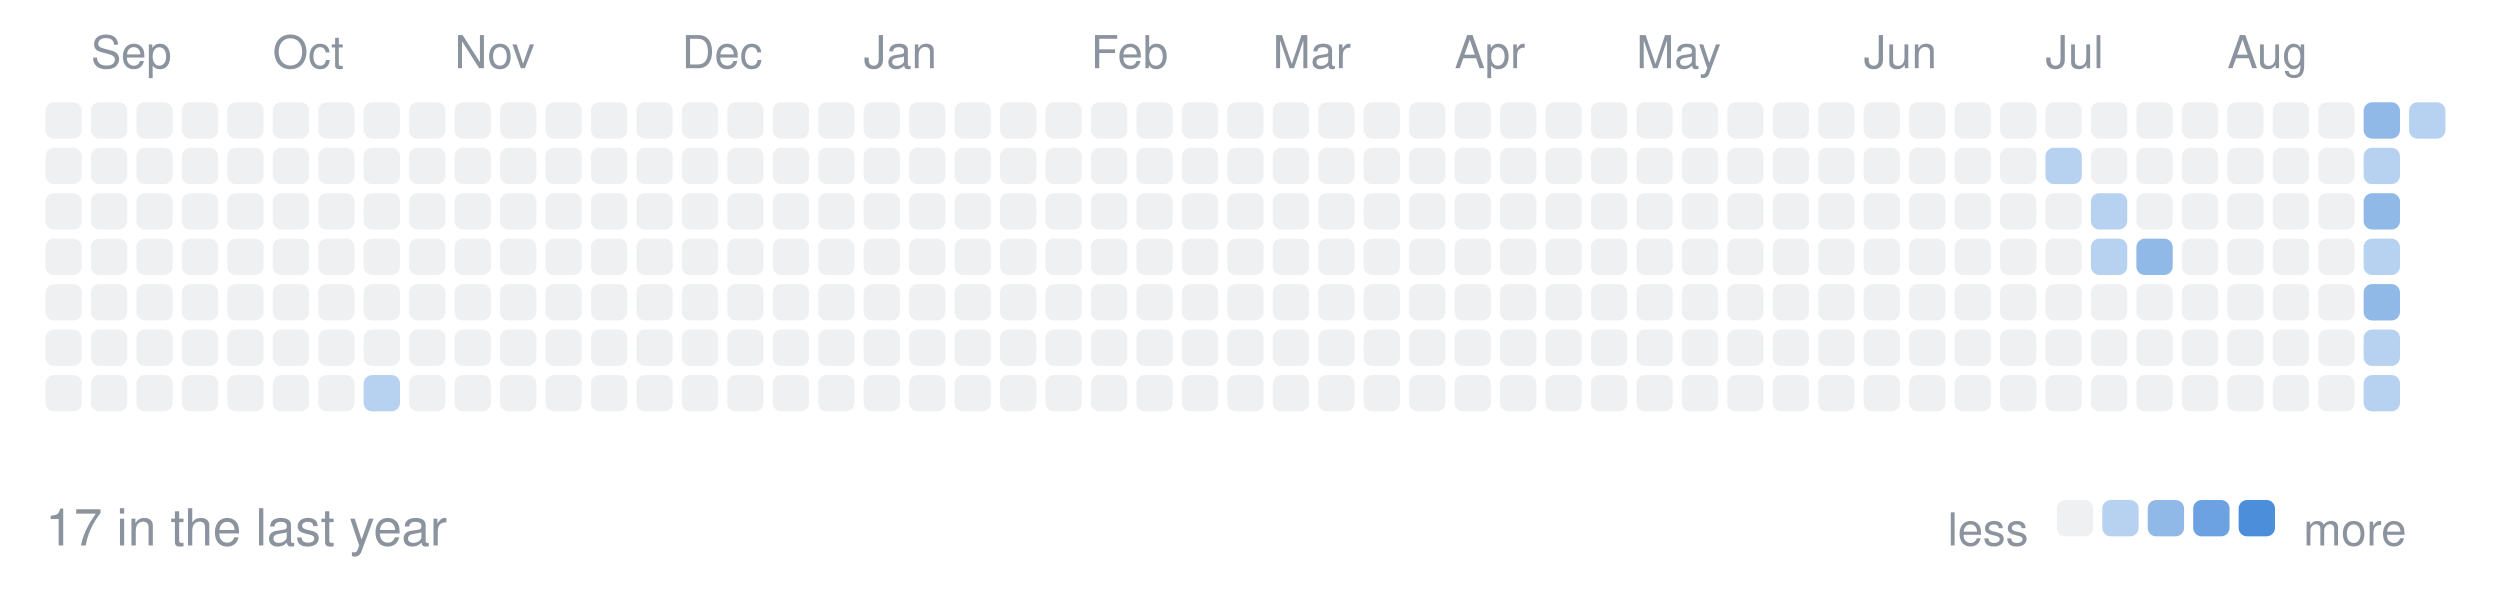
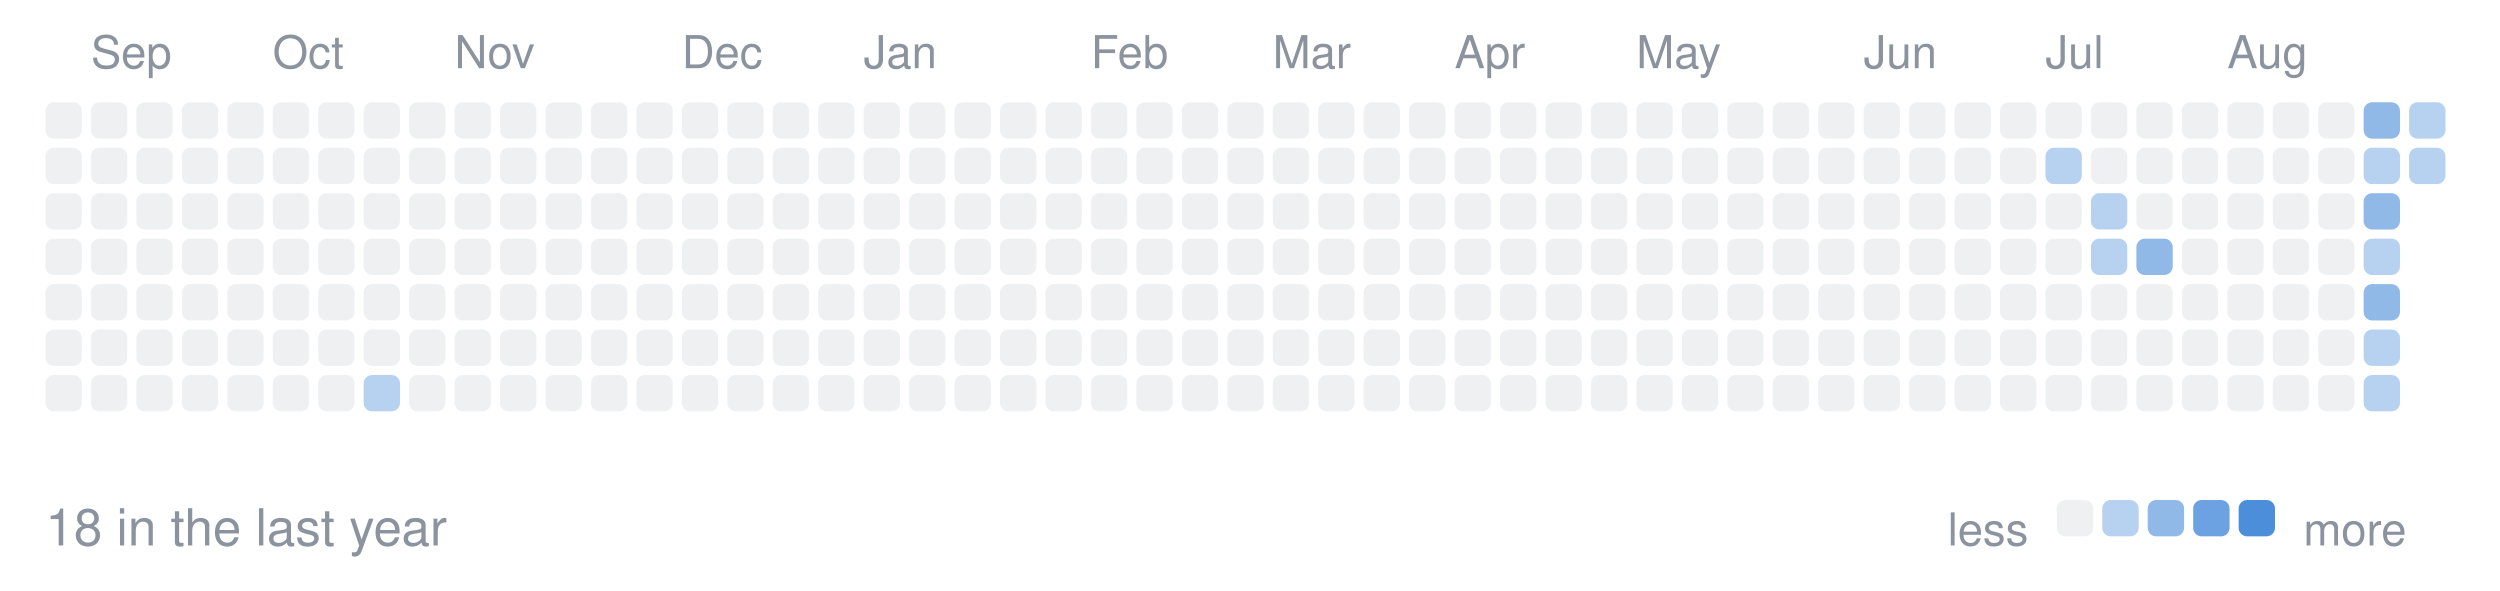
<svg xmlns="http://www.w3.org/2000/svg" viewBox="0 0 440 104" width="440" height="104" role="img" font-family="system-ui, -apple-system, Segoe UI, Helvetica, Arial, sans-serif">
  <rect x="8" y="18" width="6.4" height="6.4" rx="1.5" fill="#8b949e" opacity="0.14" />
  <rect x="8" y="26" width="6.4" height="6.4" rx="1.5" fill="#8b949e" opacity="0.14" />
  <rect x="8" y="34" width="6.4" height="6.4" rx="1.5" fill="#8b949e" opacity="0.14" />
  <rect x="8" y="42" width="6.4" height="6.4" rx="1.5" fill="#8b949e" opacity="0.14" />
  <rect x="8" y="50" width="6.4" height="6.4" rx="1.5" fill="#8b949e" opacity="0.14" />
  <rect x="8" y="58" width="6.4" height="6.4" rx="1.5" fill="#8b949e" opacity="0.14" />
  <rect x="8" y="66" width="6.4" height="6.4" rx="1.5" fill="#8b949e" opacity="0.14" />
  <rect x="16" y="18" width="6.4" height="6.4" rx="1.5" fill="#8b949e" opacity="0.14" />
  <rect x="16" y="26" width="6.4" height="6.4" rx="1.5" fill="#8b949e" opacity="0.14" />
  <text x="16" y="12" font-size="8" fill="#8b949e" text-anchor="start" font-weight="normal" opacity="1">Sep</text>
  <rect x="16" y="34" width="6.4" height="6.4" rx="1.5" fill="#8b949e" opacity="0.14" />
  <rect x="16" y="42" width="6.4" height="6.4" rx="1.5" fill="#8b949e" opacity="0.14" />
  <rect x="16" y="50" width="6.4" height="6.4" rx="1.5" fill="#8b949e" opacity="0.14" />
  <rect x="16" y="58" width="6.4" height="6.4" rx="1.5" fill="#8b949e" opacity="0.14" />
  <rect x="16" y="66" width="6.4" height="6.4" rx="1.5" fill="#8b949e" opacity="0.14" />
  <rect x="24" y="18" width="6.4" height="6.4" rx="1.5" fill="#8b949e" opacity="0.14" />
  <rect x="24" y="26" width="6.4" height="6.4" rx="1.5" fill="#8b949e" opacity="0.14" />
  <rect x="24" y="34" width="6.4" height="6.4" rx="1.5" fill="#8b949e" opacity="0.14" />
  <rect x="24" y="42" width="6.4" height="6.4" rx="1.5" fill="#8b949e" opacity="0.14" />
  <rect x="24" y="50" width="6.4" height="6.4" rx="1.5" fill="#8b949e" opacity="0.14" />
  <rect x="24" y="58" width="6.4" height="6.4" rx="1.5" fill="#8b949e" opacity="0.14" />
  <rect x="24" y="66" width="6.4" height="6.4" rx="1.5" fill="#8b949e" opacity="0.14" />
  <rect x="32" y="18" width="6.4" height="6.4" rx="1.5" fill="#8b949e" opacity="0.14" />
  <rect x="32" y="26" width="6.4" height="6.4" rx="1.5" fill="#8b949e" opacity="0.14" />
  <rect x="32" y="34" width="6.4" height="6.4" rx="1.5" fill="#8b949e" opacity="0.14" />
  <rect x="32" y="42" width="6.4" height="6.4" rx="1.5" fill="#8b949e" opacity="0.14" />
  <rect x="32" y="50" width="6.4" height="6.4" rx="1.5" fill="#8b949e" opacity="0.14" />
  <rect x="32" y="58" width="6.4" height="6.4" rx="1.5" fill="#8b949e" opacity="0.14" />
  <rect x="32" y="66" width="6.4" height="6.4" rx="1.5" fill="#8b949e" opacity="0.14" />
  <rect x="40" y="18" width="6.4" height="6.4" rx="1.5" fill="#8b949e" opacity="0.14" />
  <rect x="40" y="26" width="6.4" height="6.4" rx="1.5" fill="#8b949e" opacity="0.14" />
  <rect x="40" y="34" width="6.4" height="6.4" rx="1.5" fill="#8b949e" opacity="0.14" />
  <rect x="40" y="42" width="6.4" height="6.4" rx="1.5" fill="#8b949e" opacity="0.14" />
  <rect x="40" y="50" width="6.4" height="6.4" rx="1.5" fill="#8b949e" opacity="0.14" />
  <rect x="40" y="58" width="6.4" height="6.4" rx="1.5" fill="#8b949e" opacity="0.14" />
  <rect x="40" y="66" width="6.4" height="6.4" rx="1.5" fill="#8b949e" opacity="0.14" />
  <rect x="48" y="18" width="6.4" height="6.4" rx="1.5" fill="#8b949e" opacity="0.14" />
  <rect x="48" y="26" width="6.4" height="6.4" rx="1.5" fill="#8b949e" opacity="0.14" />
  <rect x="48" y="34" width="6.4" height="6.4" rx="1.5" fill="#8b949e" opacity="0.14" />
  <rect x="48" y="42" width="6.4" height="6.4" rx="1.5" fill="#8b949e" opacity="0.14" />
  <text x="48" y="12" font-size="8" fill="#8b949e" text-anchor="start" font-weight="normal" opacity="1">Oct</text>
  <rect x="48" y="50" width="6.4" height="6.4" rx="1.5" fill="#8b949e" opacity="0.14" />
  <rect x="48" y="58" width="6.4" height="6.4" rx="1.5" fill="#8b949e" opacity="0.14" />
  <rect x="48" y="66" width="6.4" height="6.4" rx="1.5" fill="#8b949e" opacity="0.14" />
  <rect x="56" y="18" width="6.4" height="6.4" rx="1.5" fill="#8b949e" opacity="0.14" />
  <rect x="56" y="26" width="6.4" height="6.4" rx="1.5" fill="#8b949e" opacity="0.14" />
  <rect x="56" y="34" width="6.4" height="6.4" rx="1.5" fill="#8b949e" opacity="0.14" />
  <rect x="56" y="42" width="6.4" height="6.4" rx="1.5" fill="#8b949e" opacity="0.14" />
  <rect x="56" y="50" width="6.4" height="6.4" rx="1.5" fill="#8b949e" opacity="0.14" />
  <rect x="56" y="58" width="6.4" height="6.4" rx="1.5" fill="#8b949e" opacity="0.14" />
  <rect x="56" y="66" width="6.4" height="6.4" rx="1.5" fill="#8b949e" opacity="0.14" />
  <rect x="64" y="18" width="6.4" height="6.4" rx="1.5" fill="#8b949e" opacity="0.14" />
  <rect x="64" y="26" width="6.4" height="6.4" rx="1.5" fill="#8b949e" opacity="0.14" />
  <rect x="64" y="34" width="6.4" height="6.4" rx="1.5" fill="#8b949e" opacity="0.14" />
  <rect x="64" y="42" width="6.4" height="6.4" rx="1.5" fill="#8b949e" opacity="0.14" />
  <rect x="64" y="50" width="6.4" height="6.4" rx="1.5" fill="#8b949e" opacity="0.14" />
  <rect x="64" y="58" width="6.4" height="6.4" rx="1.5" fill="#8b949e" opacity="0.14" />
  <rect x="64" y="66" width="6.4" height="6.4" rx="1.5" fill="#4c8eda" opacity="0.4" />
  <rect x="72" y="18" width="6.4" height="6.4" rx="1.5" fill="#8b949e" opacity="0.14" />
  <rect x="72" y="26" width="6.4" height="6.4" rx="1.5" fill="#8b949e" opacity="0.14" />
  <rect x="72" y="34" width="6.4" height="6.4" rx="1.5" fill="#8b949e" opacity="0.14" />
  <rect x="72" y="42" width="6.4" height="6.4" rx="1.5" fill="#8b949e" opacity="0.14" />
  <rect x="72" y="50" width="6.4" height="6.4" rx="1.5" fill="#8b949e" opacity="0.14" />
  <rect x="72" y="58" width="6.4" height="6.4" rx="1.5" fill="#8b949e" opacity="0.14" />
  <rect x="72" y="66" width="6.4" height="6.4" rx="1.5" fill="#8b949e" opacity="0.14" />
  <rect x="80" y="18" width="6.4" height="6.4" rx="1.5" fill="#8b949e" opacity="0.14" />
  <rect x="80" y="26" width="6.4" height="6.4" rx="1.5" fill="#8b949e" opacity="0.14" />
  <rect x="80" y="34" width="6.4" height="6.4" rx="1.5" fill="#8b949e" opacity="0.14" />
  <rect x="80" y="42" width="6.4" height="6.4" rx="1.5" fill="#8b949e" opacity="0.14" />
  <rect x="80" y="50" width="6.4" height="6.4" rx="1.5" fill="#8b949e" opacity="0.14" />
  <rect x="80" y="58" width="6.4" height="6.4" rx="1.5" fill="#8b949e" opacity="0.14" />
  <rect x="80" y="66" width="6.4" height="6.4" rx="1.5" fill="#8b949e" opacity="0.14" />
  <text x="80" y="12" font-size="8" fill="#8b949e" text-anchor="start" font-weight="normal" opacity="1">Nov</text>
  <rect x="88" y="18" width="6.4" height="6.4" rx="1.5" fill="#8b949e" opacity="0.14" />
  <rect x="88" y="26" width="6.4" height="6.4" rx="1.5" fill="#8b949e" opacity="0.14" />
  <rect x="88" y="34" width="6.4" height="6.4" rx="1.5" fill="#8b949e" opacity="0.14" />
  <rect x="88" y="42" width="6.4" height="6.4" rx="1.5" fill="#8b949e" opacity="0.14" />
  <rect x="88" y="50" width="6.4" height="6.4" rx="1.5" fill="#8b949e" opacity="0.14" />
  <rect x="88" y="58" width="6.4" height="6.4" rx="1.5" fill="#8b949e" opacity="0.14" />
  <rect x="88" y="66" width="6.4" height="6.4" rx="1.5" fill="#8b949e" opacity="0.14" />
  <rect x="96" y="18" width="6.4" height="6.4" rx="1.5" fill="#8b949e" opacity="0.14" />
  <rect x="96" y="26" width="6.4" height="6.4" rx="1.5" fill="#8b949e" opacity="0.14" />
  <rect x="96" y="34" width="6.4" height="6.4" rx="1.5" fill="#8b949e" opacity="0.14" />
  <rect x="96" y="42" width="6.4" height="6.4" rx="1.5" fill="#8b949e" opacity="0.14" />
  <rect x="96" y="50" width="6.4" height="6.4" rx="1.5" fill="#8b949e" opacity="0.14" />
  <rect x="96" y="58" width="6.4" height="6.4" rx="1.5" fill="#8b949e" opacity="0.14" />
  <rect x="96" y="66" width="6.4" height="6.4" rx="1.5" fill="#8b949e" opacity="0.14" />
  <rect x="104" y="18" width="6.4" height="6.4" rx="1.5" fill="#8b949e" opacity="0.14" />
  <rect x="104" y="26" width="6.4" height="6.4" rx="1.5" fill="#8b949e" opacity="0.14" />
  <rect x="104" y="34" width="6.4" height="6.4" rx="1.5" fill="#8b949e" opacity="0.14" />
  <rect x="104" y="42" width="6.4" height="6.4" rx="1.5" fill="#8b949e" opacity="0.14" />
  <rect x="104" y="50" width="6.4" height="6.4" rx="1.5" fill="#8b949e" opacity="0.14" />
  <rect x="104" y="58" width="6.4" height="6.4" rx="1.5" fill="#8b949e" opacity="0.14" />
  <rect x="104" y="66" width="6.4" height="6.4" rx="1.5" fill="#8b949e" opacity="0.14" />
  <rect x="112" y="18" width="6.4" height="6.4" rx="1.5" fill="#8b949e" opacity="0.14" />
  <rect x="112" y="26" width="6.4" height="6.4" rx="1.5" fill="#8b949e" opacity="0.14" />
  <rect x="112" y="34" width="6.4" height="6.4" rx="1.5" fill="#8b949e" opacity="0.14" />
  <rect x="112" y="42" width="6.4" height="6.4" rx="1.5" fill="#8b949e" opacity="0.14" />
  <rect x="112" y="50" width="6.4" height="6.4" rx="1.5" fill="#8b949e" opacity="0.14" />
  <rect x="112" y="58" width="6.4" height="6.4" rx="1.5" fill="#8b949e" opacity="0.14" />
  <rect x="112" y="66" width="6.4" height="6.4" rx="1.5" fill="#8b949e" opacity="0.14" />
  <rect x="120" y="18" width="6.4" height="6.4" rx="1.5" fill="#8b949e" opacity="0.14" />
  <rect x="120" y="26" width="6.4" height="6.4" rx="1.5" fill="#8b949e" opacity="0.14" />
  <text x="120" y="12" font-size="8" fill="#8b949e" text-anchor="start" font-weight="normal" opacity="1">Dec</text>
  <rect x="120" y="34" width="6.4" height="6.4" rx="1.5" fill="#8b949e" opacity="0.14" />
  <rect x="120" y="42" width="6.4" height="6.4" rx="1.5" fill="#8b949e" opacity="0.14" />
  <rect x="120" y="50" width="6.4" height="6.4" rx="1.5" fill="#8b949e" opacity="0.14" />
  <rect x="120" y="58" width="6.4" height="6.4" rx="1.5" fill="#8b949e" opacity="0.14" />
  <rect x="120" y="66" width="6.4" height="6.4" rx="1.5" fill="#8b949e" opacity="0.14" />
  <rect x="128" y="18" width="6.4" height="6.4" rx="1.5" fill="#8b949e" opacity="0.14" />
  <rect x="128" y="26" width="6.4" height="6.4" rx="1.5" fill="#8b949e" opacity="0.14" />
  <rect x="128" y="34" width="6.4" height="6.4" rx="1.5" fill="#8b949e" opacity="0.14" />
  <rect x="128" y="42" width="6.4" height="6.4" rx="1.5" fill="#8b949e" opacity="0.14" />
  <rect x="128" y="50" width="6.4" height="6.4" rx="1.5" fill="#8b949e" opacity="0.14" />
  <rect x="128" y="58" width="6.4" height="6.4" rx="1.5" fill="#8b949e" opacity="0.14" />
  <rect x="128" y="66" width="6.4" height="6.4" rx="1.5" fill="#8b949e" opacity="0.14" />
  <rect x="136" y="18" width="6.4" height="6.4" rx="1.5" fill="#8b949e" opacity="0.14" />
  <rect x="136" y="26" width="6.4" height="6.4" rx="1.5" fill="#8b949e" opacity="0.14" />
  <rect x="136" y="34" width="6.4" height="6.4" rx="1.5" fill="#8b949e" opacity="0.14" />
  <rect x="136" y="42" width="6.4" height="6.4" rx="1.5" fill="#8b949e" opacity="0.14" />
  <rect x="136" y="50" width="6.4" height="6.4" rx="1.5" fill="#8b949e" opacity="0.14" />
  <rect x="136" y="58" width="6.4" height="6.4" rx="1.5" fill="#8b949e" opacity="0.14" />
  <rect x="136" y="66" width="6.4" height="6.4" rx="1.5" fill="#8b949e" opacity="0.14" />
  <rect x="144" y="18" width="6.4" height="6.4" rx="1.5" fill="#8b949e" opacity="0.14" />
  <rect x="144" y="26" width="6.4" height="6.4" rx="1.5" fill="#8b949e" opacity="0.14" />
  <rect x="144" y="34" width="6.4" height="6.4" rx="1.5" fill="#8b949e" opacity="0.14" />
  <rect x="144" y="42" width="6.4" height="6.4" rx="1.5" fill="#8b949e" opacity="0.14" />
  <rect x="144" y="50" width="6.4" height="6.4" rx="1.5" fill="#8b949e" opacity="0.14" />
  <rect x="144" y="58" width="6.4" height="6.4" rx="1.5" fill="#8b949e" opacity="0.14" />
  <rect x="144" y="66" width="6.4" height="6.4" rx="1.5" fill="#8b949e" opacity="0.14" />
  <rect x="152" y="18" width="6.4" height="6.4" rx="1.5" fill="#8b949e" opacity="0.14" />
  <rect x="152" y="26" width="6.4" height="6.4" rx="1.5" fill="#8b949e" opacity="0.14" />
  <rect x="152" y="34" width="6.4" height="6.4" rx="1.5" fill="#8b949e" opacity="0.14" />
  <rect x="152" y="42" width="6.4" height="6.4" rx="1.5" fill="#8b949e" opacity="0.14" />
  <rect x="152" y="50" width="6.4" height="6.4" rx="1.5" fill="#8b949e" opacity="0.14" />
  <text x="152" y="12" font-size="8" fill="#8b949e" text-anchor="start" font-weight="normal" opacity="1">Jan</text>
  <rect x="152" y="58" width="6.4" height="6.4" rx="1.5" fill="#8b949e" opacity="0.14" />
  <rect x="152" y="66" width="6.4" height="6.4" rx="1.5" fill="#8b949e" opacity="0.14" />
  <rect x="160" y="18" width="6.4" height="6.4" rx="1.5" fill="#8b949e" opacity="0.14" />
  <rect x="160" y="26" width="6.4" height="6.4" rx="1.5" fill="#8b949e" opacity="0.14" />
  <rect x="160" y="34" width="6.4" height="6.4" rx="1.5" fill="#8b949e" opacity="0.14" />
  <rect x="160" y="42" width="6.4" height="6.4" rx="1.5" fill="#8b949e" opacity="0.14" />
  <rect x="160" y="50" width="6.4" height="6.4" rx="1.5" fill="#8b949e" opacity="0.14" />
  <rect x="160" y="58" width="6.4" height="6.4" rx="1.5" fill="#8b949e" opacity="0.14" />
  <rect x="160" y="66" width="6.4" height="6.4" rx="1.5" fill="#8b949e" opacity="0.14" />
  <rect x="168" y="18" width="6.4" height="6.4" rx="1.5" fill="#8b949e" opacity="0.14" />
  <rect x="168" y="26" width="6.4" height="6.4" rx="1.5" fill="#8b949e" opacity="0.14" />
  <rect x="168" y="34" width="6.4" height="6.4" rx="1.5" fill="#8b949e" opacity="0.14" />
  <rect x="168" y="42" width="6.4" height="6.4" rx="1.5" fill="#8b949e" opacity="0.14" />
  <rect x="168" y="50" width="6.4" height="6.4" rx="1.5" fill="#8b949e" opacity="0.14" />
  <rect x="168" y="58" width="6.4" height="6.4" rx="1.5" fill="#8b949e" opacity="0.14" />
  <rect x="168" y="66" width="6.4" height="6.4" rx="1.5" fill="#8b949e" opacity="0.14" />
  <rect x="176" y="18" width="6.4" height="6.4" rx="1.5" fill="#8b949e" opacity="0.14" />
  <rect x="176" y="26" width="6.4" height="6.4" rx="1.5" fill="#8b949e" opacity="0.14" />
  <rect x="176" y="34" width="6.4" height="6.4" rx="1.5" fill="#8b949e" opacity="0.14" />
  <rect x="176" y="42" width="6.4" height="6.4" rx="1.5" fill="#8b949e" opacity="0.14" />
  <rect x="176" y="50" width="6.4" height="6.4" rx="1.5" fill="#8b949e" opacity="0.14" />
  <rect x="176" y="58" width="6.4" height="6.4" rx="1.5" fill="#8b949e" opacity="0.14" />
  <rect x="176" y="66" width="6.4" height="6.4" rx="1.5" fill="#8b949e" opacity="0.14" />
  <rect x="184" y="18" width="6.4" height="6.4" rx="1.5" fill="#8b949e" opacity="0.14" />
  <rect x="184" y="26" width="6.4" height="6.4" rx="1.5" fill="#8b949e" opacity="0.14" />
  <rect x="184" y="34" width="6.4" height="6.4" rx="1.5" fill="#8b949e" opacity="0.14" />
  <rect x="184" y="42" width="6.4" height="6.4" rx="1.5" fill="#8b949e" opacity="0.14" />
  <rect x="184" y="50" width="6.4" height="6.4" rx="1.5" fill="#8b949e" opacity="0.14" />
  <rect x="184" y="58" width="6.4" height="6.4" rx="1.5" fill="#8b949e" opacity="0.14" />
  <rect x="184" y="66" width="6.4" height="6.4" rx="1.5" fill="#8b949e" opacity="0.14" />
  <rect x="192" y="18" width="6.4" height="6.4" rx="1.5" fill="#8b949e" opacity="0.14" />
  <text x="192" y="12" font-size="8" fill="#8b949e" text-anchor="start" font-weight="normal" opacity="1">Feb</text>
  <rect x="192" y="26" width="6.4" height="6.4" rx="1.5" fill="#8b949e" opacity="0.14" />
  <rect x="192" y="34" width="6.4" height="6.4" rx="1.5" fill="#8b949e" opacity="0.14" />
  <rect x="192" y="42" width="6.4" height="6.4" rx="1.5" fill="#8b949e" opacity="0.14" />
  <rect x="192" y="50" width="6.4" height="6.4" rx="1.5" fill="#8b949e" opacity="0.14" />
  <rect x="192" y="58" width="6.4" height="6.4" rx="1.5" fill="#8b949e" opacity="0.14" />
  <rect x="192" y="66" width="6.4" height="6.4" rx="1.5" fill="#8b949e" opacity="0.14" />
  <rect x="200" y="18" width="6.4" height="6.4" rx="1.5" fill="#8b949e" opacity="0.14" />
  <rect x="200" y="26" width="6.4" height="6.4" rx="1.5" fill="#8b949e" opacity="0.14" />
  <rect x="200" y="34" width="6.4" height="6.4" rx="1.5" fill="#8b949e" opacity="0.14" />
  <rect x="200" y="42" width="6.4" height="6.4" rx="1.5" fill="#8b949e" opacity="0.14" />
  <rect x="200" y="50" width="6.4" height="6.4" rx="1.5" fill="#8b949e" opacity="0.14" />
  <rect x="200" y="58" width="6.4" height="6.4" rx="1.5" fill="#8b949e" opacity="0.14" />
  <rect x="200" y="66" width="6.4" height="6.4" rx="1.5" fill="#8b949e" opacity="0.14" />
  <rect x="208" y="18" width="6.4" height="6.4" rx="1.5" fill="#8b949e" opacity="0.14" />
  <rect x="208" y="26" width="6.4" height="6.4" rx="1.5" fill="#8b949e" opacity="0.14" />
  <rect x="208" y="34" width="6.4" height="6.4" rx="1.5" fill="#8b949e" opacity="0.14" />
  <rect x="208" y="42" width="6.4" height="6.4" rx="1.5" fill="#8b949e" opacity="0.14" />
  <rect x="208" y="50" width="6.4" height="6.4" rx="1.5" fill="#8b949e" opacity="0.14" />
  <rect x="208" y="58" width="6.4" height="6.4" rx="1.5" fill="#8b949e" opacity="0.14" />
  <rect x="208" y="66" width="6.4" height="6.4" rx="1.5" fill="#8b949e" opacity="0.14" />
  <rect x="216" y="18" width="6.4" height="6.4" rx="1.5" fill="#8b949e" opacity="0.14" />
  <rect x="216" y="26" width="6.4" height="6.4" rx="1.5" fill="#8b949e" opacity="0.14" />
  <rect x="216" y="34" width="6.4" height="6.4" rx="1.5" fill="#8b949e" opacity="0.14" />
  <rect x="216" y="42" width="6.4" height="6.4" rx="1.5" fill="#8b949e" opacity="0.14" />
  <rect x="216" y="50" width="6.4" height="6.4" rx="1.5" fill="#8b949e" opacity="0.14" />
  <rect x="216" y="58" width="6.4" height="6.4" rx="1.5" fill="#8b949e" opacity="0.14" />
  <rect x="216" y="66" width="6.4" height="6.4" rx="1.5" fill="#8b949e" opacity="0.14" />
  <rect x="224" y="18" width="6.4" height="6.4" rx="1.5" fill="#8b949e" opacity="0.14" />
  <text x="224" y="12" font-size="8" fill="#8b949e" text-anchor="start" font-weight="normal" opacity="1">Mar</text>
  <rect x="224" y="26" width="6.4" height="6.4" rx="1.5" fill="#8b949e" opacity="0.14" />
  <rect x="224" y="34" width="6.4" height="6.4" rx="1.5" fill="#8b949e" opacity="0.14" />
  <rect x="224" y="42" width="6.4" height="6.4" rx="1.5" fill="#8b949e" opacity="0.14" />
  <rect x="224" y="50" width="6.4" height="6.4" rx="1.5" fill="#8b949e" opacity="0.14" />
  <rect x="224" y="58" width="6.4" height="6.4" rx="1.5" fill="#8b949e" opacity="0.14" />
  <rect x="224" y="66" width="6.4" height="6.4" rx="1.5" fill="#8b949e" opacity="0.14" />
  <rect x="232" y="18" width="6.4" height="6.4" rx="1.5" fill="#8b949e" opacity="0.14" />
  <rect x="232" y="26" width="6.4" height="6.4" rx="1.5" fill="#8b949e" opacity="0.14" />
  <rect x="232" y="34" width="6.4" height="6.4" rx="1.5" fill="#8b949e" opacity="0.14" />
  <rect x="232" y="42" width="6.4" height="6.4" rx="1.5" fill="#8b949e" opacity="0.14" />
  <rect x="232" y="50" width="6.4" height="6.4" rx="1.5" fill="#8b949e" opacity="0.14" />
  <rect x="232" y="58" width="6.4" height="6.4" rx="1.5" fill="#8b949e" opacity="0.14" />
  <rect x="232" y="66" width="6.4" height="6.4" rx="1.5" fill="#8b949e" opacity="0.14" />
  <rect x="240" y="18" width="6.4" height="6.4" rx="1.5" fill="#8b949e" opacity="0.14" />
  <rect x="240" y="26" width="6.4" height="6.4" rx="1.5" fill="#8b949e" opacity="0.14" />
  <rect x="240" y="34" width="6.4" height="6.4" rx="1.5" fill="#8b949e" opacity="0.14" />
  <rect x="240" y="42" width="6.4" height="6.4" rx="1.5" fill="#8b949e" opacity="0.14" />
  <rect x="240" y="50" width="6.4" height="6.4" rx="1.5" fill="#8b949e" opacity="0.14" />
  <rect x="240" y="58" width="6.4" height="6.4" rx="1.5" fill="#8b949e" opacity="0.14" />
  <rect x="240" y="66" width="6.4" height="6.4" rx="1.5" fill="#8b949e" opacity="0.14" />
  <rect x="248" y="18" width="6.4" height="6.4" rx="1.5" fill="#8b949e" opacity="0.14" />
  <rect x="248" y="26" width="6.4" height="6.4" rx="1.5" fill="#8b949e" opacity="0.14" />
  <rect x="248" y="34" width="6.4" height="6.4" rx="1.5" fill="#8b949e" opacity="0.14" />
  <rect x="248" y="42" width="6.4" height="6.4" rx="1.5" fill="#8b949e" opacity="0.14" />
  <rect x="248" y="50" width="6.4" height="6.4" rx="1.5" fill="#8b949e" opacity="0.14" />
  <rect x="248" y="58" width="6.4" height="6.4" rx="1.5" fill="#8b949e" opacity="0.14" />
  <rect x="248" y="66" width="6.4" height="6.4" rx="1.5" fill="#8b949e" opacity="0.14" />
  <rect x="256" y="18" width="6.4" height="6.4" rx="1.5" fill="#8b949e" opacity="0.14" />
  <rect x="256" y="26" width="6.4" height="6.4" rx="1.5" fill="#8b949e" opacity="0.14" />
  <rect x="256" y="34" width="6.4" height="6.4" rx="1.5" fill="#8b949e" opacity="0.14" />
  <rect x="256" y="42" width="6.4" height="6.4" rx="1.5" fill="#8b949e" opacity="0.14" />
  <text x="256" y="12" font-size="8" fill="#8b949e" text-anchor="start" font-weight="normal" opacity="1">Apr</text>
  <rect x="256" y="50" width="6.4" height="6.4" rx="1.5" fill="#8b949e" opacity="0.14" />
  <rect x="256" y="58" width="6.4" height="6.4" rx="1.5" fill="#8b949e" opacity="0.14" />
  <rect x="256" y="66" width="6.4" height="6.4" rx="1.5" fill="#8b949e" opacity="0.14" />
  <rect x="264" y="18" width="6.4" height="6.4" rx="1.5" fill="#8b949e" opacity="0.14" />
  <rect x="264" y="26" width="6.4" height="6.4" rx="1.5" fill="#8b949e" opacity="0.14" />
  <rect x="264" y="34" width="6.4" height="6.4" rx="1.5" fill="#8b949e" opacity="0.14" />
  <rect x="264" y="42" width="6.4" height="6.4" rx="1.5" fill="#8b949e" opacity="0.14" />
  <rect x="264" y="50" width="6.4" height="6.4" rx="1.5" fill="#8b949e" opacity="0.14" />
  <rect x="264" y="58" width="6.4" height="6.4" rx="1.5" fill="#8b949e" opacity="0.14" />
  <rect x="264" y="66" width="6.4" height="6.4" rx="1.5" fill="#8b949e" opacity="0.14" />
  <rect x="272" y="18" width="6.4" height="6.4" rx="1.5" fill="#8b949e" opacity="0.14" />
  <rect x="272" y="26" width="6.4" height="6.4" rx="1.5" fill="#8b949e" opacity="0.14" />
  <rect x="272" y="34" width="6.4" height="6.4" rx="1.5" fill="#8b949e" opacity="0.14" />
  <rect x="272" y="42" width="6.4" height="6.4" rx="1.5" fill="#8b949e" opacity="0.14" />
  <rect x="272" y="50" width="6.4" height="6.4" rx="1.5" fill="#8b949e" opacity="0.14" />
  <rect x="272" y="58" width="6.4" height="6.4" rx="1.5" fill="#8b949e" opacity="0.14" />
  <rect x="272" y="66" width="6.4" height="6.4" rx="1.5" fill="#8b949e" opacity="0.14" />
  <rect x="280" y="18" width="6.4" height="6.4" rx="1.5" fill="#8b949e" opacity="0.14" />
  <rect x="280" y="26" width="6.4" height="6.4" rx="1.5" fill="#8b949e" opacity="0.14" />
  <rect x="280" y="34" width="6.4" height="6.4" rx="1.5" fill="#8b949e" opacity="0.14" />
  <rect x="280" y="42" width="6.4" height="6.4" rx="1.5" fill="#8b949e" opacity="0.14" />
  <rect x="280" y="50" width="6.4" height="6.4" rx="1.5" fill="#8b949e" opacity="0.14" />
  <rect x="280" y="58" width="6.4" height="6.4" rx="1.5" fill="#8b949e" opacity="0.14" />
  <rect x="280" y="66" width="6.4" height="6.4" rx="1.5" fill="#8b949e" opacity="0.14" />
  <rect x="288" y="18" width="6.4" height="6.4" rx="1.5" fill="#8b949e" opacity="0.14" />
  <rect x="288" y="26" width="6.4" height="6.4" rx="1.5" fill="#8b949e" opacity="0.14" />
  <rect x="288" y="34" width="6.4" height="6.4" rx="1.5" fill="#8b949e" opacity="0.14" />
  <rect x="288" y="42" width="6.4" height="6.4" rx="1.5" fill="#8b949e" opacity="0.14" />
  <rect x="288" y="50" width="6.4" height="6.4" rx="1.5" fill="#8b949e" opacity="0.14" />
  <rect x="288" y="58" width="6.4" height="6.4" rx="1.5" fill="#8b949e" opacity="0.14" />
  <text x="288" y="12" font-size="8" fill="#8b949e" text-anchor="start" font-weight="normal" opacity="1">May</text>
  <rect x="288" y="66" width="6.4" height="6.4" rx="1.5" fill="#8b949e" opacity="0.14" />
  <rect x="296" y="18" width="6.4" height="6.4" rx="1.5" fill="#8b949e" opacity="0.14" />
  <rect x="296" y="26" width="6.4" height="6.4" rx="1.5" fill="#8b949e" opacity="0.14" />
  <rect x="296" y="34" width="6.4" height="6.4" rx="1.5" fill="#8b949e" opacity="0.14" />
  <rect x="296" y="42" width="6.4" height="6.4" rx="1.5" fill="#8b949e" opacity="0.14" />
  <rect x="296" y="50" width="6.4" height="6.4" rx="1.5" fill="#8b949e" opacity="0.14" />
  <rect x="296" y="58" width="6.4" height="6.4" rx="1.5" fill="#8b949e" opacity="0.14" />
  <rect x="296" y="66" width="6.4" height="6.4" rx="1.5" fill="#8b949e" opacity="0.14" />
  <rect x="304" y="18" width="6.4" height="6.4" rx="1.5" fill="#8b949e" opacity="0.14" />
  <rect x="304" y="26" width="6.4" height="6.4" rx="1.5" fill="#8b949e" opacity="0.14" />
  <rect x="304" y="34" width="6.4" height="6.4" rx="1.5" fill="#8b949e" opacity="0.14" />
  <rect x="304" y="42" width="6.4" height="6.4" rx="1.5" fill="#8b949e" opacity="0.14" />
  <rect x="304" y="50" width="6.4" height="6.4" rx="1.5" fill="#8b949e" opacity="0.14" />
  <rect x="304" y="58" width="6.4" height="6.4" rx="1.5" fill="#8b949e" opacity="0.14" />
  <rect x="304" y="66" width="6.4" height="6.4" rx="1.5" fill="#8b949e" opacity="0.14" />
  <rect x="312" y="18" width="6.4" height="6.4" rx="1.5" fill="#8b949e" opacity="0.14" />
  <rect x="312" y="26" width="6.4" height="6.4" rx="1.5" fill="#8b949e" opacity="0.14" />
  <rect x="312" y="34" width="6.4" height="6.4" rx="1.5" fill="#8b949e" opacity="0.14" />
  <rect x="312" y="42" width="6.4" height="6.4" rx="1.5" fill="#8b949e" opacity="0.14" />
  <rect x="312" y="50" width="6.4" height="6.4" rx="1.5" fill="#8b949e" opacity="0.14" />
  <rect x="312" y="58" width="6.4" height="6.4" rx="1.5" fill="#8b949e" opacity="0.14" />
  <rect x="312" y="66" width="6.4" height="6.4" rx="1.5" fill="#8b949e" opacity="0.14" />
  <rect x="320" y="18" width="6.4" height="6.4" rx="1.5" fill="#8b949e" opacity="0.14" />
  <rect x="320" y="26" width="6.4" height="6.4" rx="1.5" fill="#8b949e" opacity="0.14" />
  <rect x="320" y="34" width="6.4" height="6.4" rx="1.5" fill="#8b949e" opacity="0.14" />
  <rect x="320" y="42" width="6.4" height="6.4" rx="1.5" fill="#8b949e" opacity="0.14" />
  <rect x="320" y="50" width="6.4" height="6.4" rx="1.5" fill="#8b949e" opacity="0.14" />
  <rect x="320" y="58" width="6.4" height="6.4" rx="1.5" fill="#8b949e" opacity="0.14" />
  <rect x="320" y="66" width="6.4" height="6.4" rx="1.5" fill="#8b949e" opacity="0.14" />
  <rect x="328" y="18" width="6.4" height="6.4" rx="1.5" fill="#8b949e" opacity="0.14" />
  <rect x="328" y="26" width="6.4" height="6.4" rx="1.5" fill="#8b949e" opacity="0.14" />
  <text x="328" y="12" font-size="8" fill="#8b949e" text-anchor="start" font-weight="normal" opacity="1">Jun</text>
  <rect x="328" y="34" width="6.4" height="6.4" rx="1.5" fill="#8b949e" opacity="0.14" />
  <rect x="328" y="42" width="6.4" height="6.4" rx="1.5" fill="#8b949e" opacity="0.14" />
  <rect x="328" y="50" width="6.4" height="6.4" rx="1.5" fill="#8b949e" opacity="0.14" />
  <rect x="328" y="58" width="6.4" height="6.4" rx="1.5" fill="#8b949e" opacity="0.14" />
  <rect x="328" y="66" width="6.4" height="6.4" rx="1.5" fill="#8b949e" opacity="0.14" />
  <rect x="336" y="18" width="6.4" height="6.4" rx="1.5" fill="#8b949e" opacity="0.14" />
  <rect x="336" y="26" width="6.4" height="6.4" rx="1.5" fill="#8b949e" opacity="0.14" />
  <rect x="336" y="34" width="6.4" height="6.4" rx="1.5" fill="#8b949e" opacity="0.14" />
  <rect x="336" y="42" width="6.4" height="6.4" rx="1.5" fill="#8b949e" opacity="0.14" />
  <rect x="336" y="50" width="6.4" height="6.4" rx="1.5" fill="#8b949e" opacity="0.14" />
  <rect x="336" y="58" width="6.4" height="6.4" rx="1.5" fill="#8b949e" opacity="0.14" />
  <rect x="336" y="66" width="6.4" height="6.4" rx="1.5" fill="#8b949e" opacity="0.14" />
  <rect x="344" y="18" width="6.4" height="6.4" rx="1.5" fill="#8b949e" opacity="0.14" />
  <rect x="344" y="26" width="6.4" height="6.4" rx="1.5" fill="#8b949e" opacity="0.14" />
  <rect x="344" y="34" width="6.4" height="6.4" rx="1.5" fill="#8b949e" opacity="0.14" />
  <rect x="344" y="42" width="6.4" height="6.4" rx="1.5" fill="#8b949e" opacity="0.14" />
  <rect x="344" y="50" width="6.4" height="6.4" rx="1.5" fill="#8b949e" opacity="0.14" />
  <rect x="344" y="58" width="6.4" height="6.4" rx="1.5" fill="#8b949e" opacity="0.14" />
  <rect x="344" y="66" width="6.4" height="6.4" rx="1.5" fill="#8b949e" opacity="0.14" />
  <rect x="352" y="18" width="6.4" height="6.4" rx="1.5" fill="#8b949e" opacity="0.14" />
  <rect x="352" y="26" width="6.4" height="6.4" rx="1.5" fill="#8b949e" opacity="0.14" />
  <rect x="352" y="34" width="6.4" height="6.4" rx="1.5" fill="#8b949e" opacity="0.14" />
  <rect x="352" y="42" width="6.4" height="6.4" rx="1.5" fill="#8b949e" opacity="0.14" />
  <rect x="352" y="50" width="6.4" height="6.4" rx="1.5" fill="#8b949e" opacity="0.14" />
  <rect x="352" y="58" width="6.4" height="6.4" rx="1.5" fill="#8b949e" opacity="0.14" />
  <rect x="352" y="66" width="6.4" height="6.4" rx="1.5" fill="#8b949e" opacity="0.14" />
  <rect x="360" y="18" width="6.4" height="6.4" rx="1.5" fill="#8b949e" opacity="0.14" />
  <rect x="360" y="26" width="6.4" height="6.4" rx="1.5" fill="#4c8eda" opacity="0.4" />
  <rect x="360" y="34" width="6.4" height="6.4" rx="1.5" fill="#8b949e" opacity="0.14" />
  <rect x="360" y="42" width="6.4" height="6.4" rx="1.5" fill="#8b949e" opacity="0.14" />
  <text x="360" y="12" font-size="8" fill="#8b949e" text-anchor="start" font-weight="normal" opacity="1">Jul</text>
  <rect x="360" y="50" width="6.4" height="6.4" rx="1.5" fill="#8b949e" opacity="0.14" />
  <rect x="360" y="58" width="6.4" height="6.4" rx="1.5" fill="#8b949e" opacity="0.14" />
  <rect x="360" y="66" width="6.4" height="6.4" rx="1.5" fill="#8b949e" opacity="0.14" />
  <rect x="368" y="18" width="6.4" height="6.4" rx="1.5" fill="#8b949e" opacity="0.14" />
  <rect x="368" y="26" width="6.4" height="6.4" rx="1.5" fill="#8b949e" opacity="0.14" />
  <rect x="368" y="34" width="6.4" height="6.4" rx="1.5" fill="#4c8eda" opacity="0.4" />
  <rect x="368" y="42" width="6.4" height="6.4" rx="1.5" fill="#4c8eda" opacity="0.4" />
  <rect x="368" y="50" width="6.4" height="6.4" rx="1.5" fill="#8b949e" opacity="0.14" />
  <rect x="368" y="58" width="6.4" height="6.4" rx="1.5" fill="#8b949e" opacity="0.14" />
  <rect x="368" y="66" width="6.4" height="6.4" rx="1.5" fill="#8b949e" opacity="0.14" />
  <rect x="376" y="18" width="6.4" height="6.4" rx="1.5" fill="#8b949e" opacity="0.14" />
  <rect x="376" y="26" width="6.4" height="6.4" rx="1.5" fill="#8b949e" opacity="0.14" />
  <rect x="376" y="34" width="6.4" height="6.4" rx="1.5" fill="#8b949e" opacity="0.14" />
  <rect x="376" y="42" width="6.4" height="6.4" rx="1.5" fill="#4c8eda" opacity="0.62" />
  <rect x="376" y="50" width="6.4" height="6.4" rx="1.5" fill="#8b949e" opacity="0.14" />
  <rect x="376" y="58" width="6.4" height="6.4" rx="1.5" fill="#8b949e" opacity="0.14" />
  <rect x="376" y="66" width="6.4" height="6.4" rx="1.5" fill="#8b949e" opacity="0.14" />
  <rect x="384" y="18" width="6.4" height="6.4" rx="1.5" fill="#8b949e" opacity="0.14" />
  <rect x="384" y="26" width="6.4" height="6.4" rx="1.5" fill="#8b949e" opacity="0.14" />
  <rect x="384" y="34" width="6.4" height="6.4" rx="1.5" fill="#8b949e" opacity="0.14" />
  <rect x="384" y="42" width="6.4" height="6.4" rx="1.5" fill="#8b949e" opacity="0.14" />
  <rect x="384" y="50" width="6.4" height="6.4" rx="1.5" fill="#8b949e" opacity="0.14" />
  <rect x="384" y="58" width="6.4" height="6.4" rx="1.5" fill="#8b949e" opacity="0.14" />
  <rect x="384" y="66" width="6.4" height="6.4" rx="1.5" fill="#8b949e" opacity="0.14" />
  <rect x="392" y="18" width="6.4" height="6.4" rx="1.5" fill="#8b949e" opacity="0.14" />
  <rect x="392" y="26" width="6.4" height="6.4" rx="1.5" fill="#8b949e" opacity="0.14" />
  <rect x="392" y="34" width="6.4" height="6.4" rx="1.5" fill="#8b949e" opacity="0.14" />
  <rect x="392" y="42" width="6.4" height="6.4" rx="1.5" fill="#8b949e" opacity="0.14" />
  <rect x="392" y="50" width="6.4" height="6.4" rx="1.5" fill="#8b949e" opacity="0.14" />
  <rect x="392" y="58" width="6.4" height="6.4" rx="1.5" fill="#8b949e" opacity="0.14" />
  <rect x="392" y="66" width="6.4" height="6.4" rx="1.5" fill="#8b949e" opacity="0.14" />
  <text x="392" y="12" font-size="8" fill="#8b949e" text-anchor="start" font-weight="normal" opacity="1">Aug</text>
  <rect x="400" y="18" width="6.4" height="6.4" rx="1.5" fill="#8b949e" opacity="0.14" />
  <rect x="400" y="26" width="6.4" height="6.4" rx="1.5" fill="#8b949e" opacity="0.14" />
  <rect x="400" y="34" width="6.4" height="6.4" rx="1.5" fill="#8b949e" opacity="0.14" />
  <rect x="400" y="42" width="6.4" height="6.4" rx="1.5" fill="#8b949e" opacity="0.14" />
  <rect x="400" y="50" width="6.4" height="6.4" rx="1.5" fill="#8b949e" opacity="0.14" />
  <rect x="400" y="58" width="6.4" height="6.4" rx="1.5" fill="#8b949e" opacity="0.14" />
  <rect x="400" y="66" width="6.4" height="6.4" rx="1.5" fill="#8b949e" opacity="0.14" />
  <rect x="408" y="18" width="6.4" height="6.4" rx="1.5" fill="#8b949e" opacity="0.14" />
  <rect x="408" y="26" width="6.4" height="6.4" rx="1.5" fill="#8b949e" opacity="0.14" />
  <rect x="408" y="34" width="6.4" height="6.4" rx="1.5" fill="#8b949e" opacity="0.14" />
  <rect x="408" y="42" width="6.4" height="6.4" rx="1.5" fill="#8b949e" opacity="0.14" />
  <rect x="408" y="50" width="6.4" height="6.4" rx="1.5" fill="#8b949e" opacity="0.14" />
  <rect x="408" y="58" width="6.4" height="6.4" rx="1.5" fill="#8b949e" opacity="0.14" />
  <rect x="408" y="66" width="6.4" height="6.4" rx="1.5" fill="#8b949e" opacity="0.14" />
  <rect x="416" y="18" width="6.4" height="6.4" rx="1.5" fill="#4c8eda" opacity="0.62" />
  <rect x="416" y="26" width="6.4" height="6.4" rx="1.5" fill="#4c8eda" opacity="0.4" />
  <rect x="416" y="34" width="6.4" height="6.4" rx="1.5" fill="#4c8eda" opacity="0.62" />
  <rect x="416" y="42" width="6.4" height="6.4" rx="1.5" fill="#4c8eda" opacity="0.4" />
  <rect x="416" y="50" width="6.4" height="6.4" rx="1.5" fill="#4c8eda" opacity="0.62" />
  <rect x="416" y="58" width="6.4" height="6.4" rx="1.5" fill="#4c8eda" opacity="0.4" />
  <rect x="416" y="66" width="6.4" height="6.4" rx="1.5" fill="#4c8eda" opacity="0.4" />
  <rect x="424" y="18" width="6.4" height="6.4" rx="1.5" fill="#4c8eda" opacity="0.4" />
-   <text x="8" y="96" font-size="9" fill="#8b949e" text-anchor="start" font-weight="normal" opacity="1">17 in the last year</text>
+   <rect x="424" y="26" width="6.4" height="6.4" rx="1.5" fill="#4c8eda" opacity="0.4" />
+   <text x="8" y="96" font-size="9" fill="#8b949e" text-anchor="start" font-weight="normal" opacity="1">18 in the last year</text>
  <text x="357" y="96" font-size="8" fill="#8b949e" text-anchor="end" font-weight="normal" opacity="1">less</text>
  <rect x="362" y="88" width="6.4" height="6.4" rx="1.5" fill="#8b949e" opacity="0.14" />
  <rect x="370" y="88" width="6.4" height="6.4" rx="1.5" fill="#4c8eda" opacity="0.4" />
  <rect x="378" y="88" width="6.4" height="6.4" rx="1.5" fill="#4c8eda" opacity="0.62" />
  <rect x="386" y="88" width="6.4" height="6.4" rx="1.5" fill="#4c8eda" opacity="0.82" />
  <rect x="394" y="88" width="6.4" height="6.4" rx="1.5" fill="#4c8eda" opacity="1" />
  <text x="405.4" y="96" font-size="8" fill="#8b949e" text-anchor="start" font-weight="normal" opacity="1">more</text>
</svg>
